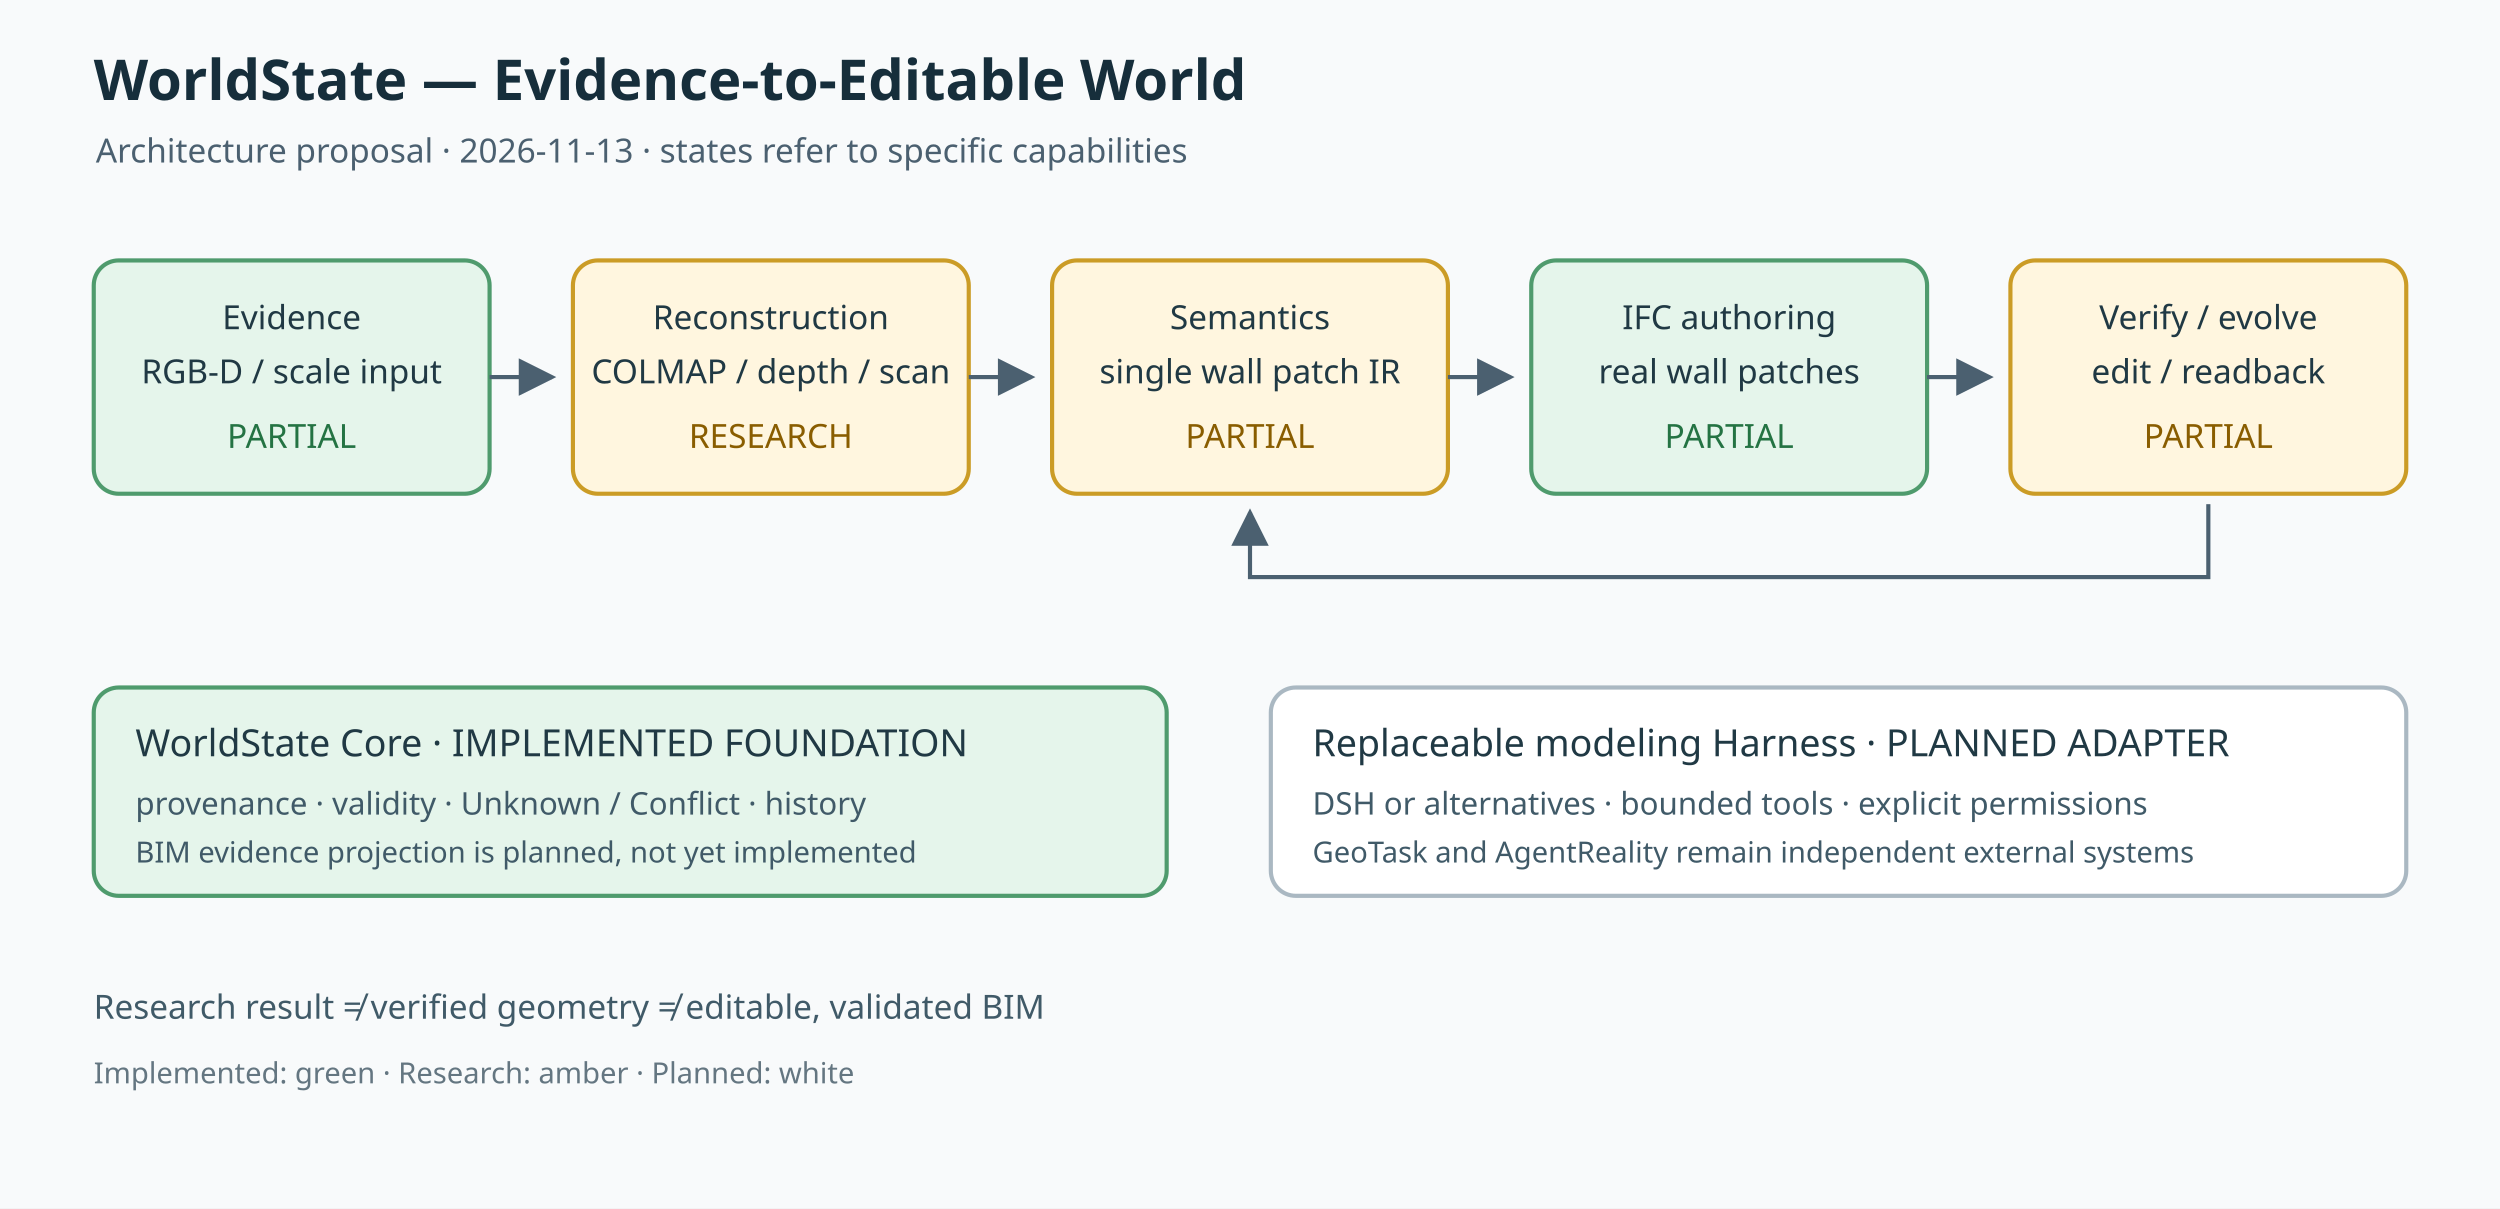
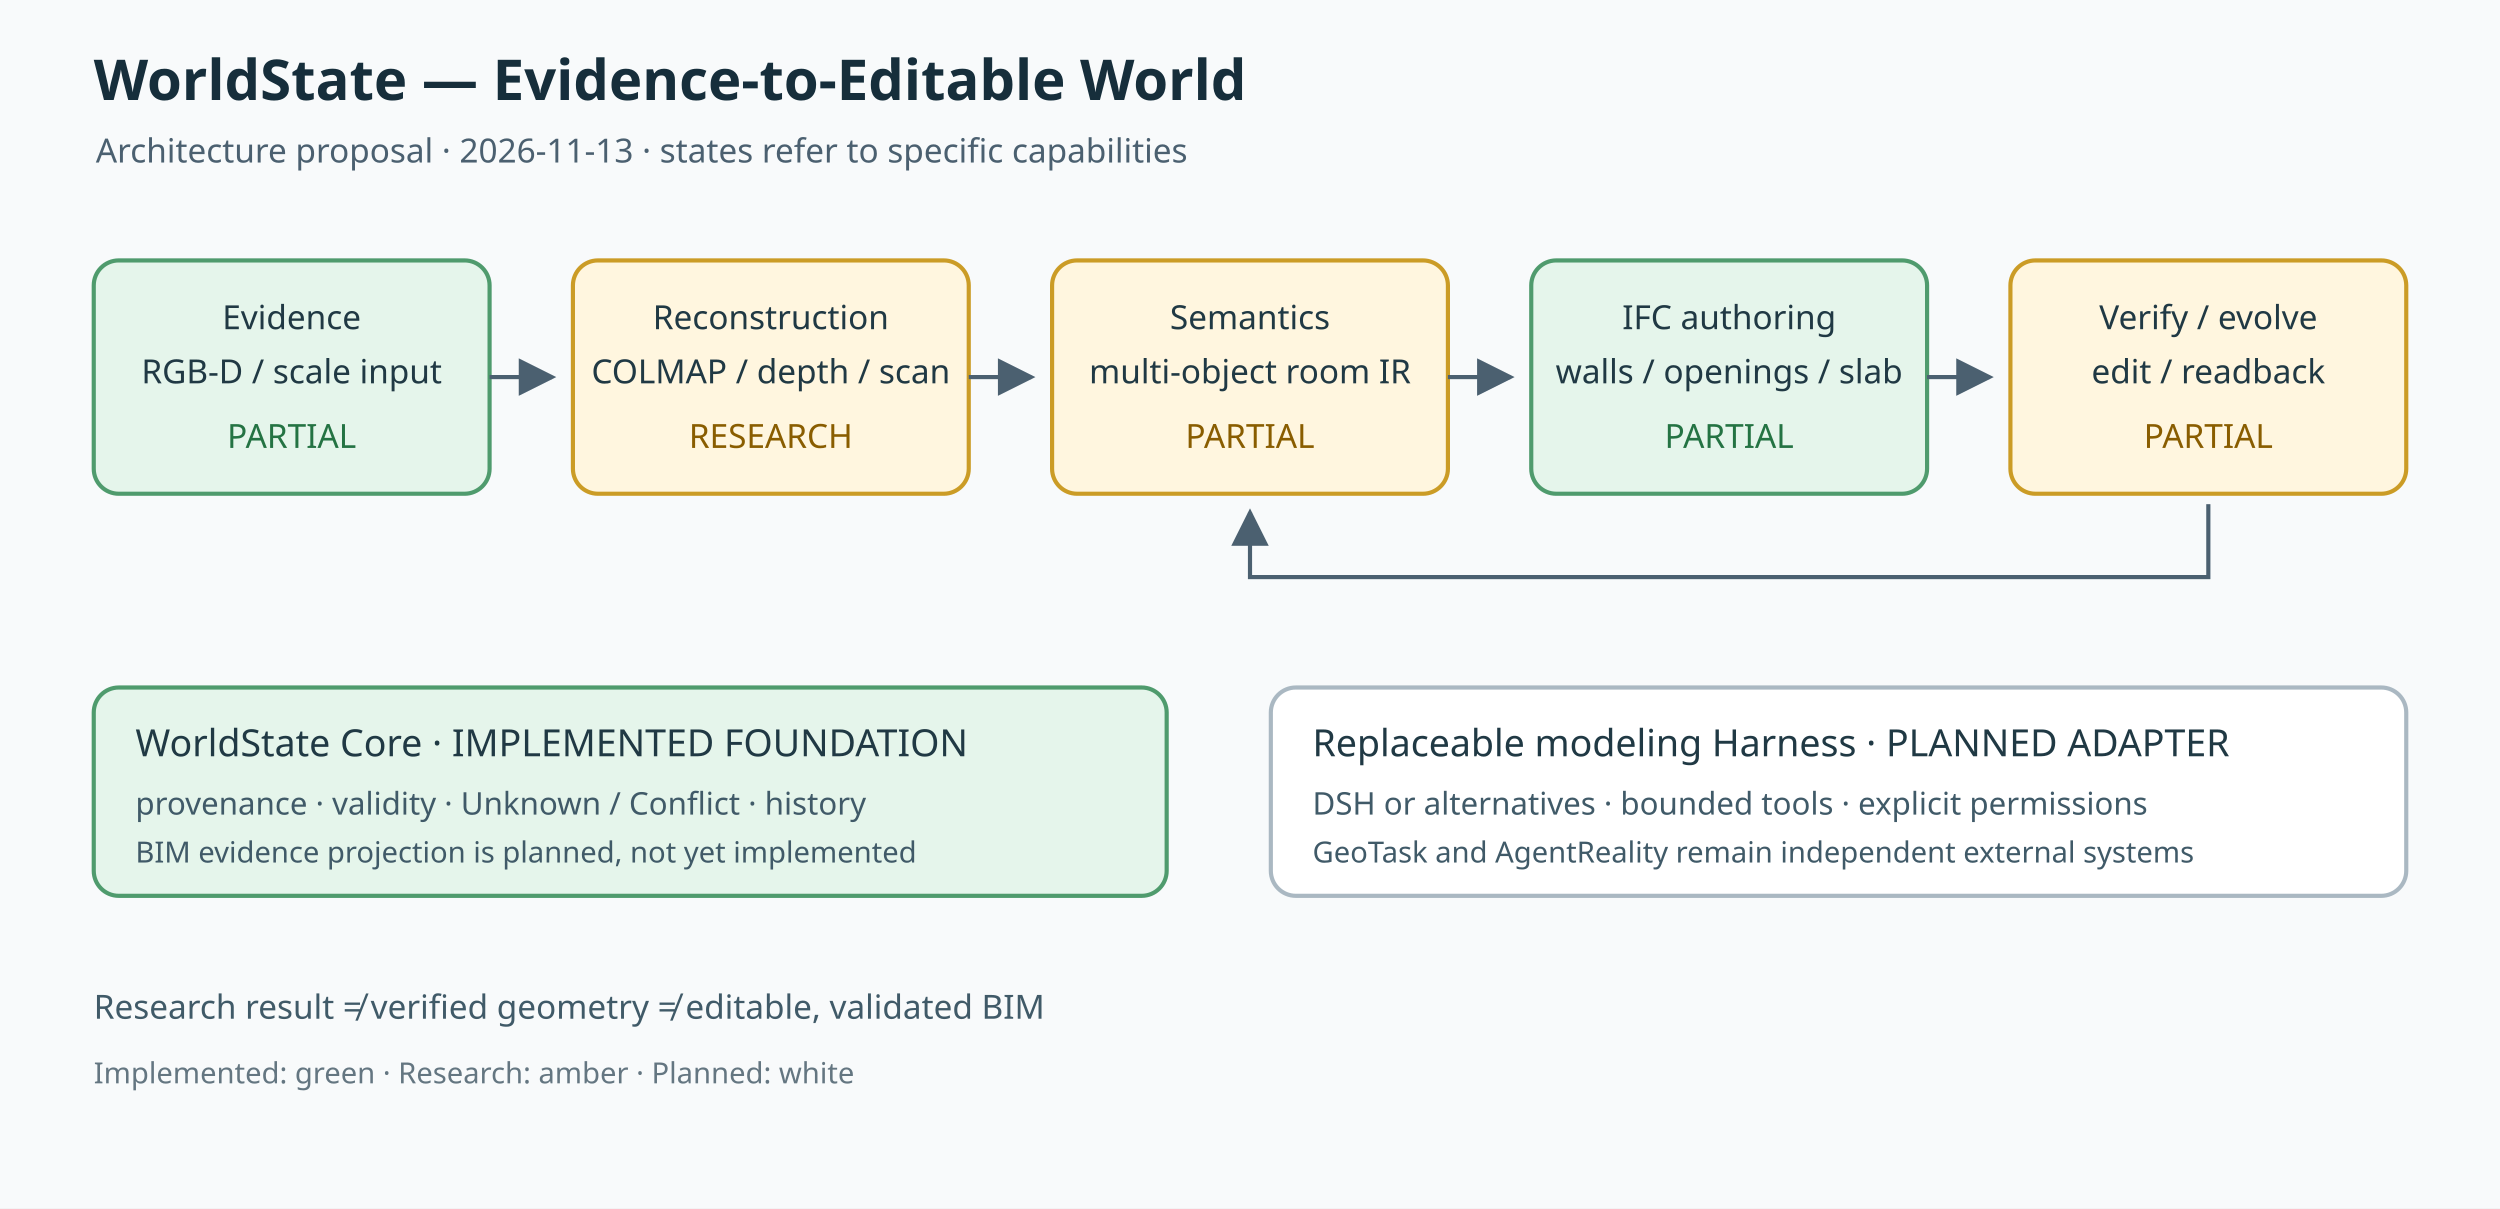
<svg xmlns="http://www.w3.org/2000/svg" width="1200" height="580" viewBox="0 0 1200 580" role="img" aria-labelledby="title desc">
  <defs>
    <marker id="arrow" markerWidth="9" markerHeight="9" refX="8" refY="4.5" orient="auto">
      <path d="M0,0 L9,4.5 L0,9 Z" fill="#4b6070" />
    </marker>
  </defs>
  <rect width="1200" height="580" fill="#f8fafb" />
  <text x="45" y="48" font-family="sans-serif" font-size="27" font-weight="bold" fill="#162e3b">WorldState — Evidence-to-Editable World</text>
  <text x="46" y="78" font-family="sans-serif" font-size="16" fill="#4b6070">Architecture proposal · 2026-11-13 · states refer to specific capabilities</text>
  <g font-family="sans-serif" font-size="16" fill="#203944" text-anchor="middle">
    <rect x="45" y="125" width="190" height="112" rx="12" fill="#e5f5eb" stroke="#4f9b6d" stroke-width="2" />
    <text x="140" y="158">Evidence</text>
    <text x="140" y="184">RGB-D / scale input</text>
    <text x="140" y="215" fill="#247343">PARTIAL</text>
    <rect x="275" y="125" width="190" height="112" rx="12" fill="#fff6df" stroke="#cb9c26" stroke-width="2" />
    <text x="370" y="158">Reconstruction</text>
    <text x="370" y="184">COLMAP / depth / scan</text>
    <text x="370" y="215" fill="#895d00">RESEARCH</text>
    <rect x="505" y="125" width="190" height="112" rx="12" fill="#fff6df" stroke="#cb9c26" stroke-width="2" />
    <text x="600" y="158">Semantics</text>
-     <text x="600" y="184">single wall patch IR</text>
+     <text x="600" y="184">multi-object room IR</text>
    <text x="600" y="215" fill="#895d00">PARTIAL</text>
    <rect x="735" y="125" width="190" height="112" rx="12" fill="#e5f5eb" stroke="#4f9b6d" stroke-width="2" />
    <text x="830" y="158">IFC authoring</text>
-     <text x="830" y="184">real wall patches</text>
+     <text x="830" y="184">walls / openings / slab</text>
    <text x="830" y="215" fill="#247343">PARTIAL</text>
    <rect x="965" y="125" width="190" height="112" rx="12" fill="#fff6df" stroke="#cb9c26" stroke-width="2" />
    <text x="1060" y="158">Verify / evolve</text>
    <text x="1060" y="184">edit / readback</text>
    <text x="1060" y="215" fill="#895d00">PARTIAL</text>
  </g>
  <g stroke="#4b6070" stroke-width="2" fill="none" marker-end="url(#arrow)">
    <path d="M235 181 H265" />
    <path d="M465 181 H495" />
    <path d="M695 181 H725" />
    <path d="M925 181 H955" />
    <path d="M1060 242 V277 H600 V246" />
  </g>
  <rect x="45" y="330" width="515" height="100" rx="12" fill="#e5f5eb" stroke="#4f9b6d" stroke-width="2" />
  <text x="65" y="363" font-family="sans-serif" font-size="18" fill="#203944">WorldState Core · IMPLEMENTED FOUNDATION</text>
  <text x="65" y="391" font-family="sans-serif" font-size="15" fill="#405a68">provenance · validity · Unknown / Conflict · history</text>
  <text x="65" y="414" font-family="sans-serif" font-size="14" fill="#405a68">BIM evidence projection is planned, not yet implemented</text>
  <rect x="610" y="330" width="545" height="100" rx="12" fill="#fff" stroke="#aab8c2" stroke-width="2" />
  <text x="630" y="363" font-family="sans-serif" font-size="18" fill="#203944">Replaceable modeling Harness · PLANNED ADAPTER</text>
  <text x="630" y="391" font-family="sans-serif" font-size="15" fill="#405a68">DSH or alternatives · bounded tools · explicit permissions</text>
  <text x="630" y="414" font-family="sans-serif" font-size="14" fill="#405a68">GeoTask and AgentReality remain independent external systems</text>
  <text x="45" y="489" font-family="sans-serif" font-size="16" fill="#405a68">Research result ≠ verified geometry ≠ editable, validated BIM</text>
  <text x="45" y="520" font-family="sans-serif" font-size="14" fill="#647681">Implemented: green · Research: amber · Planned: white</text>
</svg>
